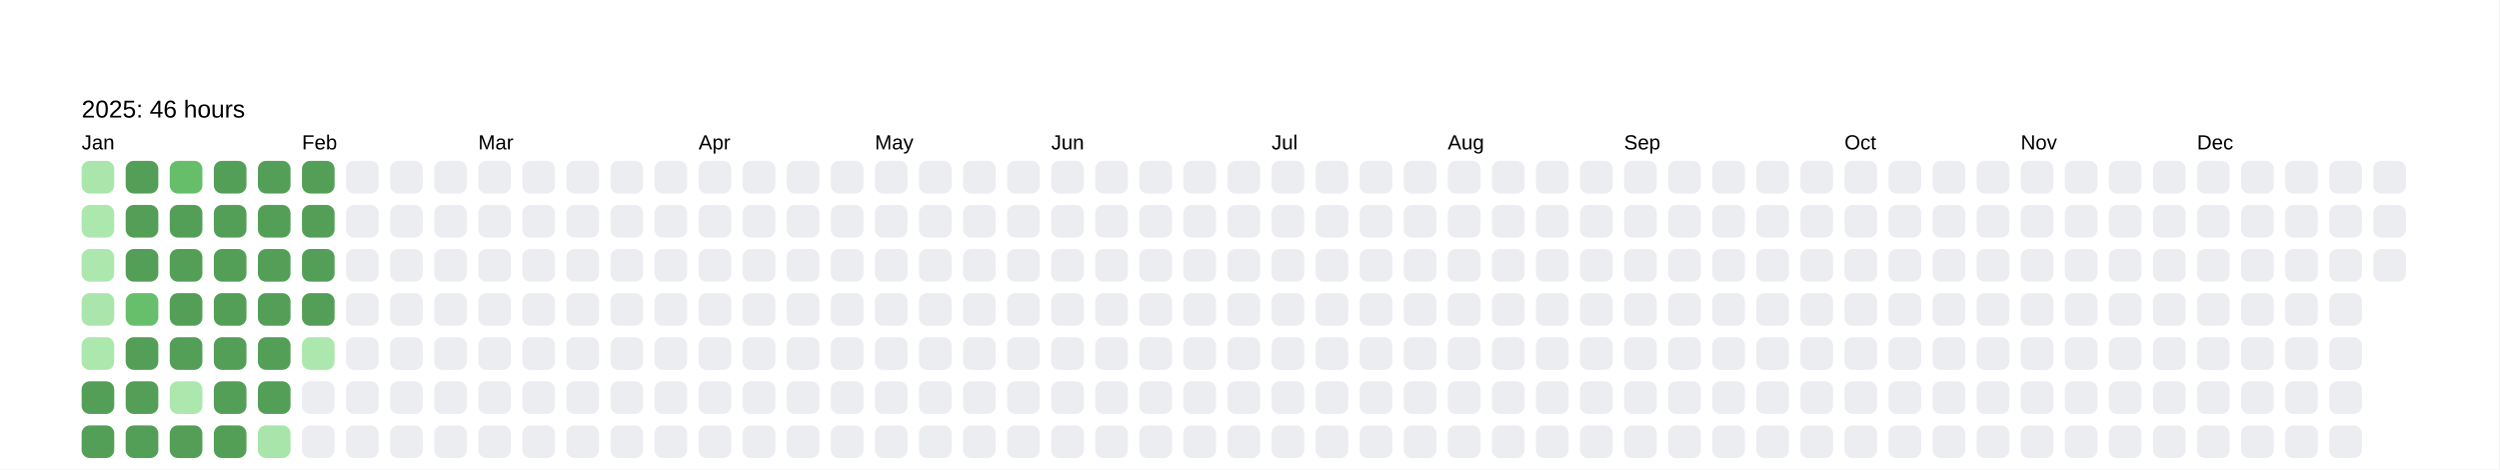
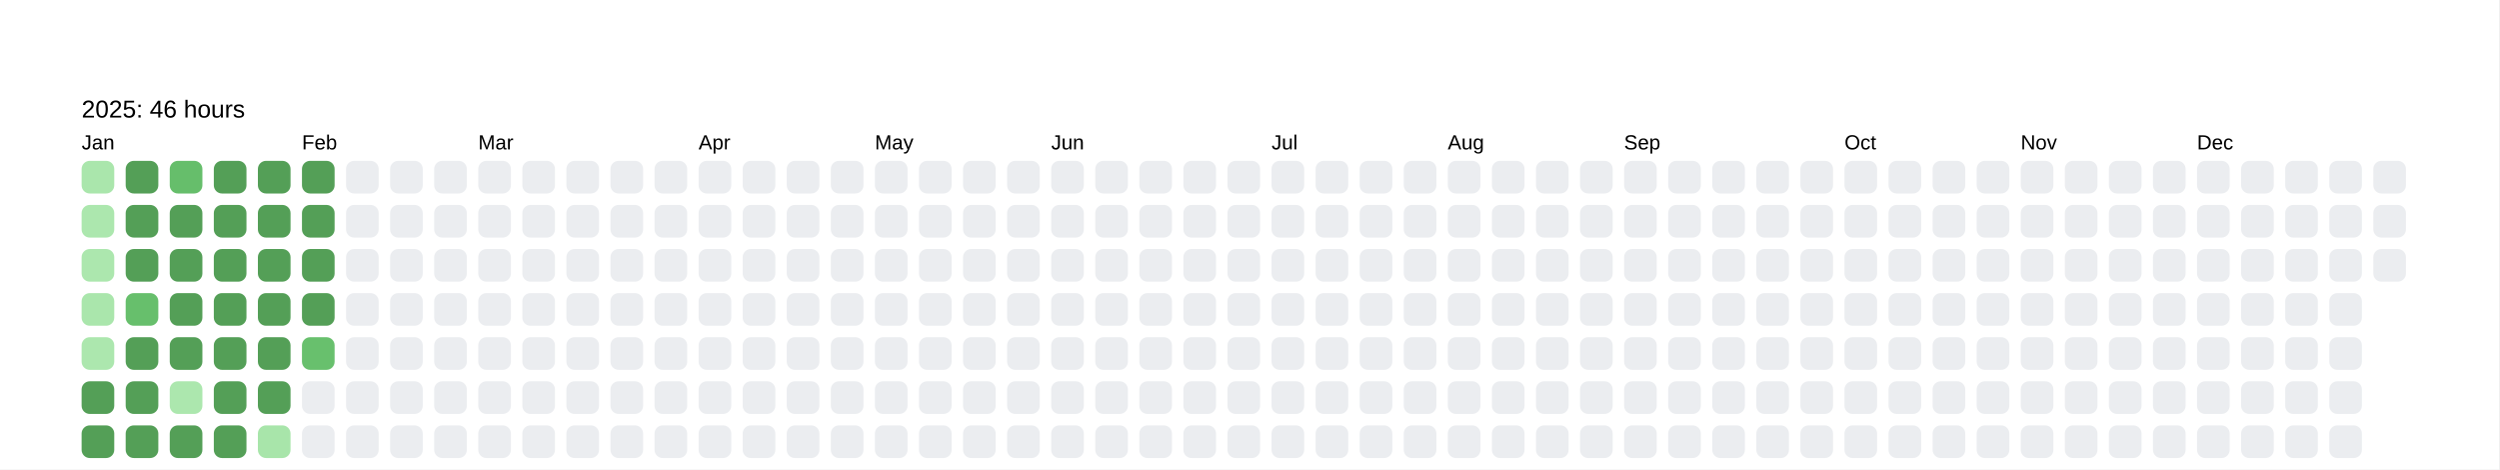
<svg xmlns="http://www.w3.org/2000/svg" baseProfile="full" height="57.5mm" version="1.1" viewBox="0,0,306.2,57.5" width="306.2mm">
  <defs />
  <rect fill="#FFFFFF" height="57.5" width="306.2" x="0" y="0" />
  <text fill="#000000" style="font-size:6px; font-family:Arial; font-weight:bold;" x="10" y="10" />
  <text fill="#000000" style="font-size:3px; font-family:Arial;" x="10" y="14.4">2025: 46 hours</text>
  <text fill="#000000" style="font-size:2.5px; font-family:Arial" x="10" y="18.3">Jan</text>
  <rect fill="#aae6ac" height="4" rx="1" ry="1" width="4" x="10" y="19.7" />
  <rect fill="#ace7ae" height="4" rx="1" ry="1" width="4" x="10" y="25.1" />
  <rect fill="#ace7ae" height="4" rx="1" ry="1" width="4" x="10" y="30.5" />
  <rect fill="#aae6ac" height="4" rx="1" ry="1" width="4" x="10" y="35.9" />
  <rect fill="#ace7ae" height="4" rx="1" ry="1" width="4" x="10" y="41.3" />
  <rect fill="#549F57" height="4" rx="1" ry="1" width="4" x="10" y="46.7" />
  <rect fill="#549F57" height="4" rx="1" ry="1" width="4" x="10" y="52.1" />
  <rect fill="#549F57" height="4" rx="1" ry="1" width="4" x="15.4" y="19.7" />
  <rect fill="#549F57" height="4" rx="1" ry="1" width="4" x="15.4" y="25.1" />
  <rect fill="#549F57" height="4" rx="1" ry="1" width="4" x="15.4" y="30.5" />
  <rect fill="#67bf6c" height="4" rx="1" ry="1" width="4" x="15.4" y="35.9" />
  <rect fill="#549F57" height="4" rx="1" ry="1" width="4" x="15.4" y="41.3" />
  <rect fill="#549F57" height="4" rx="1" ry="1" width="4" x="15.4" y="46.7" />
  <rect fill="#549F57" height="4" rx="1" ry="1" width="4" x="15.4" y="52.1" />
  <rect fill="#66be6b" height="4" rx="1" ry="1" width="4" x="20.8" y="19.7" />
  <rect fill="#549F57" height="4" rx="1" ry="1" width="4" x="20.8" y="25.1" />
  <rect fill="#549F57" height="4" rx="1" ry="1" width="4" x="20.8" y="30.5" />
  <rect fill="#549F57" height="4" rx="1" ry="1" width="4" x="20.8" y="35.9" />
  <rect fill="#549F57" height="4" rx="1" ry="1" width="4" x="20.8" y="41.3" />
  <rect fill="#ace7ae" height="4" rx="1" ry="1" width="4" x="20.8" y="46.7" />
  <rect fill="#549F57" height="4" rx="1" ry="1" width="4" x="20.8" y="52.1" />
  <rect fill="#549F57" height="4" rx="1" ry="1" width="4" x="26.2" y="19.7" />
  <rect fill="#549F57" height="4" rx="1" ry="1" width="4" x="26.2" y="25.1" />
  <rect fill="#549F57" height="4" rx="1" ry="1" width="4" x="26.2" y="30.5" />
  <rect fill="#549F57" height="4" rx="1" ry="1" width="4" x="26.2" y="35.9" />
  <rect fill="#549F57" height="4" rx="1" ry="1" width="4" x="26.2" y="41.3" />
  <rect fill="#549F57" height="4" rx="1" ry="1" width="4" x="26.2" y="46.7" />
  <rect fill="#549F57" height="4" rx="1" ry="1" width="4" x="26.2" y="52.1" />
  <rect fill="#549F57" height="4" rx="1" ry="1" width="4" x="31.6" y="19.7" />
  <rect fill="#549F57" height="4" rx="1" ry="1" width="4" x="31.6" y="25.1" />
  <rect fill="#549F57" height="4" rx="1" ry="1" width="4" x="31.6" y="30.5" />
  <rect fill="#549F57" height="4" rx="1" ry="1" width="4" x="31.6" y="35.9" />
  <rect fill="#549F57" height="4" rx="1" ry="1" width="4" x="31.6" y="41.3" />
  <rect fill="#549F57" height="4" rx="1" ry="1" width="4" x="31.6" y="46.7" />
  <rect fill="#a8e5aa" height="4" rx="1" ry="1" width="4" x="31.6" y="52.1" />
  <text fill="#000000" style="font-size:2.5px; font-family:Arial" x="37.0" y="18.3">Feb</text>
  <rect fill="#549F57" height="4" rx="1" ry="1" width="4" x="37.0" y="19.7" />
  <rect fill="#549F57" height="4" rx="1" ry="1" width="4" x="37.0" y="25.1" />
  <rect fill="#549F57" height="4" rx="1" ry="1" width="4" x="37.0" y="30.5" />
  <rect fill="#549F57" height="4" rx="1" ry="1" width="4" x="37.0" y="35.9" />
-   <rect fill="#ace7ae" height="4" rx="1" ry="1" width="4" x="37.0" y="41.3" />
+   <rect fill="#68c06d" height="4" rx="1" ry="1" width="4" x="37.0" y="41.3" />
  <rect fill="#EBEDF0" height="4" rx="1" ry="1" width="4" x="37.0" y="46.7" />
  <rect fill="#EBEDF0" height="4" rx="1" ry="1" width="4" x="37.0" y="52.1" />
  <rect fill="#EBEDF0" height="4" rx="1" ry="1" width="4" x="42.4" y="19.7" />
  <rect fill="#EBEDF0" height="4" rx="1" ry="1" width="4" x="42.4" y="25.1" />
  <rect fill="#EBEDF0" height="4" rx="1" ry="1" width="4" x="42.4" y="30.5" />
  <rect fill="#EBEDF0" height="4" rx="1" ry="1" width="4" x="42.4" y="35.9" />
  <rect fill="#EBEDF0" height="4" rx="1" ry="1" width="4" x="42.4" y="41.3" />
  <rect fill="#EBEDF0" height="4" rx="1" ry="1" width="4" x="42.4" y="46.7" />
  <rect fill="#EBEDF0" height="4" rx="1" ry="1" width="4" x="42.4" y="52.1" />
  <rect fill="#EBEDF0" height="4" rx="1" ry="1" width="4" x="47.8" y="19.7" />
  <rect fill="#EBEDF0" height="4" rx="1" ry="1" width="4" x="47.8" y="25.1" />
  <rect fill="#EBEDF0" height="4" rx="1" ry="1" width="4" x="47.8" y="30.5" />
  <rect fill="#EBEDF0" height="4" rx="1" ry="1" width="4" x="47.8" y="35.9" />
  <rect fill="#EBEDF0" height="4" rx="1" ry="1" width="4" x="47.8" y="41.3" />
  <rect fill="#EBEDF0" height="4" rx="1" ry="1" width="4" x="47.8" y="46.7" />
  <rect fill="#EBEDF0" height="4" rx="1" ry="1" width="4" x="47.8" y="52.1" />
  <rect fill="#EBEDF0" height="4" rx="1" ry="1" width="4" x="53.2" y="19.7" />
  <rect fill="#EBEDF0" height="4" rx="1" ry="1" width="4" x="53.2" y="25.1" />
  <rect fill="#EBEDF0" height="4" rx="1" ry="1" width="4" x="53.2" y="30.5" />
  <rect fill="#EBEDF0" height="4" rx="1" ry="1" width="4" x="53.2" y="35.9" />
  <rect fill="#EBEDF0" height="4" rx="1" ry="1" width="4" x="53.2" y="41.3" />
  <rect fill="#EBEDF0" height="4" rx="1" ry="1" width="4" x="53.2" y="46.7" />
  <rect fill="#EBEDF0" height="4" rx="1" ry="1" width="4" x="53.2" y="52.1" />
  <text fill="#000000" style="font-size:2.5px; font-family:Arial" x="58.6" y="18.3">Mar</text>
  <rect fill="#EBEDF0" height="4" rx="1" ry="1" width="4" x="58.6" y="19.7" />
  <rect fill="#EBEDF0" height="4" rx="1" ry="1" width="4" x="58.6" y="25.1" />
  <rect fill="#EBEDF0" height="4" rx="1" ry="1" width="4" x="58.6" y="30.5" />
  <rect fill="#EBEDF0" height="4" rx="1" ry="1" width="4" x="58.6" y="35.9" />
  <rect fill="#EBEDF0" height="4" rx="1" ry="1" width="4" x="58.6" y="41.3" />
  <rect fill="#EBEDF0" height="4" rx="1" ry="1" width="4" x="58.6" y="46.7" />
  <rect fill="#EBEDF0" height="4" rx="1" ry="1" width="4" x="58.6" y="52.1" />
  <rect fill="#EBEDF0" height="4" rx="1" ry="1" width="4" x="64" y="19.7" />
  <rect fill="#EBEDF0" height="4" rx="1" ry="1" width="4" x="64" y="25.1" />
  <rect fill="#EBEDF0" height="4" rx="1" ry="1" width="4" x="64" y="30.5" />
  <rect fill="#EBEDF0" height="4" rx="1" ry="1" width="4" x="64" y="35.9" />
  <rect fill="#EBEDF0" height="4" rx="1" ry="1" width="4" x="64" y="41.3" />
  <rect fill="#EBEDF0" height="4" rx="1" ry="1" width="4" x="64" y="46.7" />
  <rect fill="#EBEDF0" height="4" rx="1" ry="1" width="4" x="64" y="52.1" />
  <rect fill="#EBEDF0" height="4" rx="1" ry="1" width="4" x="69.4" y="19.7" />
  <rect fill="#EBEDF0" height="4" rx="1" ry="1" width="4" x="69.4" y="25.1" />
  <rect fill="#EBEDF0" height="4" rx="1" ry="1" width="4" x="69.4" y="30.5" />
  <rect fill="#EBEDF0" height="4" rx="1" ry="1" width="4" x="69.4" y="35.9" />
  <rect fill="#EBEDF0" height="4" rx="1" ry="1" width="4" x="69.4" y="41.3" />
  <rect fill="#EBEDF0" height="4" rx="1" ry="1" width="4" x="69.4" y="46.7" />
  <rect fill="#EBEDF0" height="4" rx="1" ry="1" width="4" x="69.4" y="52.1" />
  <rect fill="#EBEDF0" height="4" rx="1" ry="1" width="4" x="74.8" y="19.7" />
  <rect fill="#EBEDF0" height="4" rx="1" ry="1" width="4" x="74.8" y="25.1" />
  <rect fill="#EBEDF0" height="4" rx="1" ry="1" width="4" x="74.8" y="30.5" />
  <rect fill="#EBEDF0" height="4" rx="1" ry="1" width="4" x="74.8" y="35.9" />
  <rect fill="#EBEDF0" height="4" rx="1" ry="1" width="4" x="74.8" y="41.3" />
  <rect fill="#EBEDF0" height="4" rx="1" ry="1" width="4" x="74.8" y="46.7" />
  <rect fill="#EBEDF0" height="4" rx="1" ry="1" width="4" x="74.8" y="52.1" />
  <rect fill="#EBEDF0" height="4" rx="1" ry="1" width="4" x="80.2" y="19.7" />
  <rect fill="#EBEDF0" height="4" rx="1" ry="1" width="4" x="80.2" y="25.1" />
  <rect fill="#EBEDF0" height="4" rx="1" ry="1" width="4" x="80.2" y="30.5" />
  <rect fill="#EBEDF0" height="4" rx="1" ry="1" width="4" x="80.2" y="35.9" />
  <rect fill="#EBEDF0" height="4" rx="1" ry="1" width="4" x="80.2" y="41.3" />
  <rect fill="#EBEDF0" height="4" rx="1" ry="1" width="4" x="80.2" y="46.7" />
  <rect fill="#EBEDF0" height="4" rx="1" ry="1" width="4" x="80.2" y="52.1" />
  <text fill="#000000" style="font-size:2.5px; font-family:Arial" x="85.6" y="18.3">Apr</text>
  <rect fill="#EBEDF0" height="4" rx="1" ry="1" width="4" x="85.6" y="19.7" />
  <rect fill="#EBEDF0" height="4" rx="1" ry="1" width="4" x="85.6" y="25.1" />
  <rect fill="#EBEDF0" height="4" rx="1" ry="1" width="4" x="85.6" y="30.5" />
  <rect fill="#EBEDF0" height="4" rx="1" ry="1" width="4" x="85.6" y="35.9" />
  <rect fill="#EBEDF0" height="4" rx="1" ry="1" width="4" x="85.6" y="41.3" />
  <rect fill="#EBEDF0" height="4" rx="1" ry="1" width="4" x="85.6" y="46.7" />
  <rect fill="#EBEDF0" height="4" rx="1" ry="1" width="4" x="85.6" y="52.1" />
  <rect fill="#EBEDF0" height="4" rx="1" ry="1" width="4" x="91" y="19.7" />
  <rect fill="#EBEDF0" height="4" rx="1" ry="1" width="4" x="91" y="25.1" />
  <rect fill="#EBEDF0" height="4" rx="1" ry="1" width="4" x="91" y="30.5" />
  <rect fill="#EBEDF0" height="4" rx="1" ry="1" width="4" x="91" y="35.9" />
  <rect fill="#EBEDF0" height="4" rx="1" ry="1" width="4" x="91" y="41.3" />
  <rect fill="#EBEDF0" height="4" rx="1" ry="1" width="4" x="91" y="46.7" />
  <rect fill="#EBEDF0" height="4" rx="1" ry="1" width="4" x="91" y="52.1" />
  <rect fill="#EBEDF0" height="4" rx="1" ry="1" width="4" x="96.4" y="19.7" />
  <rect fill="#EBEDF0" height="4" rx="1" ry="1" width="4" x="96.4" y="25.1" />
  <rect fill="#EBEDF0" height="4" rx="1" ry="1" width="4" x="96.4" y="30.5" />
  <rect fill="#EBEDF0" height="4" rx="1" ry="1" width="4" x="96.4" y="35.9" />
  <rect fill="#EBEDF0" height="4" rx="1" ry="1" width="4" x="96.4" y="41.3" />
  <rect fill="#EBEDF0" height="4" rx="1" ry="1" width="4" x="96.4" y="46.7" />
  <rect fill="#EBEDF0" height="4" rx="1" ry="1" width="4" x="96.4" y="52.1" />
  <rect fill="#EBEDF0" height="4" rx="1" ry="1" width="4" x="101.8" y="19.7" />
  <rect fill="#EBEDF0" height="4" rx="1" ry="1" width="4" x="101.8" y="25.1" />
  <rect fill="#EBEDF0" height="4" rx="1" ry="1" width="4" x="101.8" y="30.5" />
  <rect fill="#EBEDF0" height="4" rx="1" ry="1" width="4" x="101.8" y="35.9" />
  <rect fill="#EBEDF0" height="4" rx="1" ry="1" width="4" x="101.8" y="41.3" />
  <rect fill="#EBEDF0" height="4" rx="1" ry="1" width="4" x="101.8" y="46.7" />
  <rect fill="#EBEDF0" height="4" rx="1" ry="1" width="4" x="101.8" y="52.1" />
  <text fill="#000000" style="font-size:2.5px; font-family:Arial" x="107.2" y="18.3">May</text>
  <rect fill="#EBEDF0" height="4" rx="1" ry="1" width="4" x="107.2" y="19.7" />
  <rect fill="#EBEDF0" height="4" rx="1" ry="1" width="4" x="107.2" y="25.1" />
  <rect fill="#EBEDF0" height="4" rx="1" ry="1" width="4" x="107.2" y="30.5" />
  <rect fill="#EBEDF0" height="4" rx="1" ry="1" width="4" x="107.2" y="35.9" />
  <rect fill="#EBEDF0" height="4" rx="1" ry="1" width="4" x="107.2" y="41.3" />
  <rect fill="#EBEDF0" height="4" rx="1" ry="1" width="4" x="107.2" y="46.7" />
  <rect fill="#EBEDF0" height="4" rx="1" ry="1" width="4" x="107.2" y="52.1" />
  <rect fill="#EBEDF0" height="4" rx="1" ry="1" width="4" x="112.6" y="19.7" />
  <rect fill="#EBEDF0" height="4" rx="1" ry="1" width="4" x="112.6" y="25.1" />
  <rect fill="#EBEDF0" height="4" rx="1" ry="1" width="4" x="112.6" y="30.5" />
  <rect fill="#EBEDF0" height="4" rx="1" ry="1" width="4" x="112.6" y="35.9" />
  <rect fill="#EBEDF0" height="4" rx="1" ry="1" width="4" x="112.6" y="41.3" />
  <rect fill="#EBEDF0" height="4" rx="1" ry="1" width="4" x="112.6" y="46.7" />
  <rect fill="#EBEDF0" height="4" rx="1" ry="1" width="4" x="112.6" y="52.1" />
  <rect fill="#EBEDF0" height="4" rx="1" ry="1" width="4" x="118" y="19.7" />
  <rect fill="#EBEDF0" height="4" rx="1" ry="1" width="4" x="118" y="25.1" />
  <rect fill="#EBEDF0" height="4" rx="1" ry="1" width="4" x="118" y="30.5" />
  <rect fill="#EBEDF0" height="4" rx="1" ry="1" width="4" x="118" y="35.9" />
  <rect fill="#EBEDF0" height="4" rx="1" ry="1" width="4" x="118" y="41.3" />
  <rect fill="#EBEDF0" height="4" rx="1" ry="1" width="4" x="118" y="46.7" />
  <rect fill="#EBEDF0" height="4" rx="1" ry="1" width="4" x="118" y="52.1" />
  <rect fill="#EBEDF0" height="4" rx="1" ry="1" width="4" x="123.4" y="19.7" />
  <rect fill="#EBEDF0" height="4" rx="1" ry="1" width="4" x="123.4" y="25.1" />
  <rect fill="#EBEDF0" height="4" rx="1" ry="1" width="4" x="123.4" y="30.5" />
  <rect fill="#EBEDF0" height="4" rx="1" ry="1" width="4" x="123.4" y="35.9" />
  <rect fill="#EBEDF0" height="4" rx="1" ry="1" width="4" x="123.4" y="41.3" />
  <rect fill="#EBEDF0" height="4" rx="1" ry="1" width="4" x="123.4" y="46.7" />
  <rect fill="#EBEDF0" height="4" rx="1" ry="1" width="4" x="123.4" y="52.1" />
  <text fill="#000000" style="font-size:2.5px; font-family:Arial" x="128.8" y="18.3">Jun</text>
  <rect fill="#EBEDF0" height="4" rx="1" ry="1" width="4" x="128.8" y="19.7" />
  <rect fill="#EBEDF0" height="4" rx="1" ry="1" width="4" x="128.8" y="25.1" />
  <rect fill="#EBEDF0" height="4" rx="1" ry="1" width="4" x="128.8" y="30.5" />
  <rect fill="#EBEDF0" height="4" rx="1" ry="1" width="4" x="128.8" y="35.9" />
  <rect fill="#EBEDF0" height="4" rx="1" ry="1" width="4" x="128.8" y="41.3" />
  <rect fill="#EBEDF0" height="4" rx="1" ry="1" width="4" x="128.8" y="46.7" />
  <rect fill="#EBEDF0" height="4" rx="1" ry="1" width="4" x="128.8" y="52.1" />
  <rect fill="#EBEDF0" height="4" rx="1" ry="1" width="4" x="134.2" y="19.7" />
  <rect fill="#EBEDF0" height="4" rx="1" ry="1" width="4" x="134.2" y="25.1" />
  <rect fill="#EBEDF0" height="4" rx="1" ry="1" width="4" x="134.2" y="30.5" />
  <rect fill="#EBEDF0" height="4" rx="1" ry="1" width="4" x="134.2" y="35.9" />
  <rect fill="#EBEDF0" height="4" rx="1" ry="1" width="4" x="134.2" y="41.3" />
  <rect fill="#EBEDF0" height="4" rx="1" ry="1" width="4" x="134.2" y="46.7" />
  <rect fill="#EBEDF0" height="4" rx="1" ry="1" width="4" x="134.2" y="52.1" />
  <rect fill="#EBEDF0" height="4" rx="1" ry="1" width="4" x="139.6" y="19.7" />
  <rect fill="#EBEDF0" height="4" rx="1" ry="1" width="4" x="139.6" y="25.1" />
  <rect fill="#EBEDF0" height="4" rx="1" ry="1" width="4" x="139.6" y="30.5" />
  <rect fill="#EBEDF0" height="4" rx="1" ry="1" width="4" x="139.6" y="35.9" />
  <rect fill="#EBEDF0" height="4" rx="1" ry="1" width="4" x="139.6" y="41.3" />
  <rect fill="#EBEDF0" height="4" rx="1" ry="1" width="4" x="139.6" y="46.7" />
  <rect fill="#EBEDF0" height="4" rx="1" ry="1" width="4" x="139.6" y="52.1" />
  <rect fill="#EBEDF0" height="4" rx="1" ry="1" width="4" x="145" y="19.7" />
  <rect fill="#EBEDF0" height="4" rx="1" ry="1" width="4" x="145" y="25.1" />
  <rect fill="#EBEDF0" height="4" rx="1" ry="1" width="4" x="145" y="30.5" />
  <rect fill="#EBEDF0" height="4" rx="1" ry="1" width="4" x="145" y="35.9" />
  <rect fill="#EBEDF0" height="4" rx="1" ry="1" width="4" x="145" y="41.3" />
  <rect fill="#EBEDF0" height="4" rx="1" ry="1" width="4" x="145" y="46.7" />
  <rect fill="#EBEDF0" height="4" rx="1" ry="1" width="4" x="145" y="52.1" />
  <rect fill="#EBEDF0" height="4" rx="1" ry="1" width="4" x="150.4" y="19.7" />
  <rect fill="#EBEDF0" height="4" rx="1" ry="1" width="4" x="150.4" y="25.1" />
  <rect fill="#EBEDF0" height="4" rx="1" ry="1" width="4" x="150.4" y="30.5" />
  <rect fill="#EBEDF0" height="4" rx="1" ry="1" width="4" x="150.4" y="35.9" />
  <rect fill="#EBEDF0" height="4" rx="1" ry="1" width="4" x="150.4" y="41.3" />
  <rect fill="#EBEDF0" height="4" rx="1" ry="1" width="4" x="150.4" y="46.7" />
  <rect fill="#EBEDF0" height="4" rx="1" ry="1" width="4" x="150.4" y="52.1" />
  <text fill="#000000" style="font-size:2.5px; font-family:Arial" x="155.8" y="18.3">Jul</text>
  <rect fill="#EBEDF0" height="4" rx="1" ry="1" width="4" x="155.8" y="19.7" />
  <rect fill="#EBEDF0" height="4" rx="1" ry="1" width="4" x="155.8" y="25.1" />
  <rect fill="#EBEDF0" height="4" rx="1" ry="1" width="4" x="155.8" y="30.5" />
  <rect fill="#EBEDF0" height="4" rx="1" ry="1" width="4" x="155.8" y="35.9" />
  <rect fill="#EBEDF0" height="4" rx="1" ry="1" width="4" x="155.8" y="41.3" />
  <rect fill="#EBEDF0" height="4" rx="1" ry="1" width="4" x="155.8" y="46.7" />
  <rect fill="#EBEDF0" height="4" rx="1" ry="1" width="4" x="155.8" y="52.1" />
  <rect fill="#EBEDF0" height="4" rx="1" ry="1" width="4" x="161.2" y="19.7" />
  <rect fill="#EBEDF0" height="4" rx="1" ry="1" width="4" x="161.2" y="25.1" />
  <rect fill="#EBEDF0" height="4" rx="1" ry="1" width="4" x="161.2" y="30.5" />
  <rect fill="#EBEDF0" height="4" rx="1" ry="1" width="4" x="161.2" y="35.9" />
  <rect fill="#EBEDF0" height="4" rx="1" ry="1" width="4" x="161.2" y="41.3" />
  <rect fill="#EBEDF0" height="4" rx="1" ry="1" width="4" x="161.2" y="46.7" />
  <rect fill="#EBEDF0" height="4" rx="1" ry="1" width="4" x="161.2" y="52.1" />
  <rect fill="#EBEDF0" height="4" rx="1" ry="1" width="4" x="166.6" y="19.7" />
  <rect fill="#EBEDF0" height="4" rx="1" ry="1" width="4" x="166.6" y="25.1" />
  <rect fill="#EBEDF0" height="4" rx="1" ry="1" width="4" x="166.6" y="30.5" />
  <rect fill="#EBEDF0" height="4" rx="1" ry="1" width="4" x="166.6" y="35.9" />
  <rect fill="#EBEDF0" height="4" rx="1" ry="1" width="4" x="166.6" y="41.3" />
  <rect fill="#EBEDF0" height="4" rx="1" ry="1" width="4" x="166.6" y="46.7" />
  <rect fill="#EBEDF0" height="4" rx="1" ry="1" width="4" x="166.6" y="52.1" />
  <rect fill="#EBEDF0" height="4" rx="1" ry="1" width="4" x="172" y="19.7" />
  <rect fill="#EBEDF0" height="4" rx="1" ry="1" width="4" x="172" y="25.1" />
  <rect fill="#EBEDF0" height="4" rx="1" ry="1" width="4" x="172" y="30.5" />
  <rect fill="#EBEDF0" height="4" rx="1" ry="1" width="4" x="172" y="35.9" />
  <rect fill="#EBEDF0" height="4" rx="1" ry="1" width="4" x="172" y="41.3" />
  <rect fill="#EBEDF0" height="4" rx="1" ry="1" width="4" x="172" y="46.7" />
  <rect fill="#EBEDF0" height="4" rx="1" ry="1" width="4" x="172" y="52.1" />
  <text fill="#000000" style="font-size:2.5px; font-family:Arial" x="177.4" y="18.3">Aug</text>
  <rect fill="#EBEDF0" height="4" rx="1" ry="1" width="4" x="177.4" y="19.7" />
  <rect fill="#EBEDF0" height="4" rx="1" ry="1" width="4" x="177.4" y="25.1" />
  <rect fill="#EBEDF0" height="4" rx="1" ry="1" width="4" x="177.4" y="30.5" />
  <rect fill="#EBEDF0" height="4" rx="1" ry="1" width="4" x="177.4" y="35.9" />
  <rect fill="#EBEDF0" height="4" rx="1" ry="1" width="4" x="177.4" y="41.3" />
  <rect fill="#EBEDF0" height="4" rx="1" ry="1" width="4" x="177.4" y="46.7" />
  <rect fill="#EBEDF0" height="4" rx="1" ry="1" width="4" x="177.4" y="52.1" />
  <rect fill="#EBEDF0" height="4" rx="1" ry="1" width="4" x="182.8" y="19.7" />
  <rect fill="#EBEDF0" height="4" rx="1" ry="1" width="4" x="182.8" y="25.1" />
  <rect fill="#EBEDF0" height="4" rx="1" ry="1" width="4" x="182.8" y="30.5" />
  <rect fill="#EBEDF0" height="4" rx="1" ry="1" width="4" x="182.8" y="35.9" />
  <rect fill="#EBEDF0" height="4" rx="1" ry="1" width="4" x="182.8" y="41.3" />
  <rect fill="#EBEDF0" height="4" rx="1" ry="1" width="4" x="182.8" y="46.7" />
  <rect fill="#EBEDF0" height="4" rx="1" ry="1" width="4" x="182.8" y="52.1" />
  <rect fill="#EBEDF0" height="4" rx="1" ry="1" width="4" x="188.2" y="19.7" />
  <rect fill="#EBEDF0" height="4" rx="1" ry="1" width="4" x="188.2" y="25.1" />
  <rect fill="#EBEDF0" height="4" rx="1" ry="1" width="4" x="188.2" y="30.5" />
  <rect fill="#EBEDF0" height="4" rx="1" ry="1" width="4" x="188.2" y="35.9" />
  <rect fill="#EBEDF0" height="4" rx="1" ry="1" width="4" x="188.2" y="41.3" />
  <rect fill="#EBEDF0" height="4" rx="1" ry="1" width="4" x="188.2" y="46.7" />
  <rect fill="#EBEDF0" height="4" rx="1" ry="1" width="4" x="188.2" y="52.1" />
  <rect fill="#EBEDF0" height="4" rx="1" ry="1" width="4" x="193.6" y="19.7" />
  <rect fill="#EBEDF0" height="4" rx="1" ry="1" width="4" x="193.6" y="25.1" />
  <rect fill="#EBEDF0" height="4" rx="1" ry="1" width="4" x="193.6" y="30.5" />
  <rect fill="#EBEDF0" height="4" rx="1" ry="1" width="4" x="193.6" y="35.9" />
  <rect fill="#EBEDF0" height="4" rx="1" ry="1" width="4" x="193.6" y="41.3" />
  <rect fill="#EBEDF0" height="4" rx="1" ry="1" width="4" x="193.6" y="46.7" />
  <rect fill="#EBEDF0" height="4" rx="1" ry="1" width="4" x="193.6" y="52.1" />
  <text fill="#000000" style="font-size:2.5px; font-family:Arial" x="199" y="18.3">Sep</text>
  <rect fill="#EBEDF0" height="4" rx="1" ry="1" width="4" x="199" y="19.7" />
  <rect fill="#EBEDF0" height="4" rx="1" ry="1" width="4" x="199" y="25.1" />
  <rect fill="#EBEDF0" height="4" rx="1" ry="1" width="4" x="199" y="30.5" />
  <rect fill="#EBEDF0" height="4" rx="1" ry="1" width="4" x="199" y="35.9" />
  <rect fill="#EBEDF0" height="4" rx="1" ry="1" width="4" x="199" y="41.3" />
  <rect fill="#EBEDF0" height="4" rx="1" ry="1" width="4" x="199" y="46.7" />
  <rect fill="#EBEDF0" height="4" rx="1" ry="1" width="4" x="199" y="52.1" />
  <rect fill="#EBEDF0" height="4" rx="1" ry="1" width="4" x="204.4" y="19.7" />
  <rect fill="#EBEDF0" height="4" rx="1" ry="1" width="4" x="204.4" y="25.1" />
  <rect fill="#EBEDF0" height="4" rx="1" ry="1" width="4" x="204.4" y="30.5" />
  <rect fill="#EBEDF0" height="4" rx="1" ry="1" width="4" x="204.4" y="35.9" />
  <rect fill="#EBEDF0" height="4" rx="1" ry="1" width="4" x="204.4" y="41.3" />
  <rect fill="#EBEDF0" height="4" rx="1" ry="1" width="4" x="204.4" y="46.7" />
  <rect fill="#EBEDF0" height="4" rx="1" ry="1" width="4" x="204.4" y="52.1" />
  <rect fill="#EBEDF0" height="4" rx="1" ry="1" width="4" x="209.8" y="19.7" />
  <rect fill="#EBEDF0" height="4" rx="1" ry="1" width="4" x="209.8" y="25.1" />
  <rect fill="#EBEDF0" height="4" rx="1" ry="1" width="4" x="209.8" y="30.5" />
  <rect fill="#EBEDF0" height="4" rx="1" ry="1" width="4" x="209.8" y="35.9" />
  <rect fill="#EBEDF0" height="4" rx="1" ry="1" width="4" x="209.8" y="41.3" />
  <rect fill="#EBEDF0" height="4" rx="1" ry="1" width="4" x="209.8" y="46.7" />
  <rect fill="#EBEDF0" height="4" rx="1" ry="1" width="4" x="209.8" y="52.1" />
  <rect fill="#EBEDF0" height="4" rx="1" ry="1" width="4" x="215.2" y="19.7" />
  <rect fill="#EBEDF0" height="4" rx="1" ry="1" width="4" x="215.2" y="25.1" />
  <rect fill="#EBEDF0" height="4" rx="1" ry="1" width="4" x="215.2" y="30.5" />
  <rect fill="#EBEDF0" height="4" rx="1" ry="1" width="4" x="215.2" y="35.9" />
  <rect fill="#EBEDF0" height="4" rx="1" ry="1" width="4" x="215.2" y="41.3" />
  <rect fill="#EBEDF0" height="4" rx="1" ry="1" width="4" x="215.2" y="46.7" />
  <rect fill="#EBEDF0" height="4" rx="1" ry="1" width="4" x="215.2" y="52.1" />
  <rect fill="#EBEDF0" height="4" rx="1" ry="1" width="4" x="220.6" y="19.7" />
  <rect fill="#EBEDF0" height="4" rx="1" ry="1" width="4" x="220.6" y="25.1" />
  <rect fill="#EBEDF0" height="4" rx="1" ry="1" width="4" x="220.6" y="30.5" />
  <rect fill="#EBEDF0" height="4" rx="1" ry="1" width="4" x="220.6" y="35.9" />
  <rect fill="#EBEDF0" height="4" rx="1" ry="1" width="4" x="220.6" y="41.3" />
  <rect fill="#EBEDF0" height="4" rx="1" ry="1" width="4" x="220.6" y="46.7" />
  <rect fill="#EBEDF0" height="4" rx="1" ry="1" width="4" x="220.6" y="52.1" />
  <text fill="#000000" style="font-size:2.5px; font-family:Arial" x="226" y="18.3">Oct</text>
  <rect fill="#EBEDF0" height="4" rx="1" ry="1" width="4" x="226" y="19.7" />
  <rect fill="#EBEDF0" height="4" rx="1" ry="1" width="4" x="226" y="25.1" />
  <rect fill="#EBEDF0" height="4" rx="1" ry="1" width="4" x="226" y="30.5" />
  <rect fill="#EBEDF0" height="4" rx="1" ry="1" width="4" x="226" y="35.9" />
  <rect fill="#EBEDF0" height="4" rx="1" ry="1" width="4" x="226" y="41.3" />
  <rect fill="#EBEDF0" height="4" rx="1" ry="1" width="4" x="226" y="46.7" />
  <rect fill="#EBEDF0" height="4" rx="1" ry="1" width="4" x="226" y="52.1" />
  <rect fill="#EBEDF0" height="4" rx="1" ry="1" width="4" x="231.4" y="19.7" />
  <rect fill="#EBEDF0" height="4" rx="1" ry="1" width="4" x="231.4" y="25.1" />
  <rect fill="#EBEDF0" height="4" rx="1" ry="1" width="4" x="231.4" y="30.5" />
  <rect fill="#EBEDF0" height="4" rx="1" ry="1" width="4" x="231.4" y="35.9" />
  <rect fill="#EBEDF0" height="4" rx="1" ry="1" width="4" x="231.4" y="41.3" />
  <rect fill="#EBEDF0" height="4" rx="1" ry="1" width="4" x="231.4" y="46.7" />
  <rect fill="#EBEDF0" height="4" rx="1" ry="1" width="4" x="231.4" y="52.1" />
  <rect fill="#EBEDF0" height="4" rx="1" ry="1" width="4" x="236.8" y="19.7" />
  <rect fill="#EBEDF0" height="4" rx="1" ry="1" width="4" x="236.8" y="25.1" />
  <rect fill="#EBEDF0" height="4" rx="1" ry="1" width="4" x="236.8" y="30.5" />
  <rect fill="#EBEDF0" height="4" rx="1" ry="1" width="4" x="236.8" y="35.9" />
  <rect fill="#EBEDF0" height="4" rx="1" ry="1" width="4" x="236.8" y="41.3" />
  <rect fill="#EBEDF0" height="4" rx="1" ry="1" width="4" x="236.8" y="46.7" />
  <rect fill="#EBEDF0" height="4" rx="1" ry="1" width="4" x="236.8" y="52.1" />
  <rect fill="#EBEDF0" height="4" rx="1" ry="1" width="4" x="242.2" y="19.7" />
  <rect fill="#EBEDF0" height="4" rx="1" ry="1" width="4" x="242.2" y="25.1" />
  <rect fill="#EBEDF0" height="4" rx="1" ry="1" width="4" x="242.2" y="30.5" />
  <rect fill="#EBEDF0" height="4" rx="1" ry="1" width="4" x="242.2" y="35.9" />
  <rect fill="#EBEDF0" height="4" rx="1" ry="1" width="4" x="242.2" y="41.3" />
  <rect fill="#EBEDF0" height="4" rx="1" ry="1" width="4" x="242.2" y="46.7" />
  <rect fill="#EBEDF0" height="4" rx="1" ry="1" width="4" x="242.2" y="52.1" />
  <text fill="#000000" style="font-size:2.5px; font-family:Arial" x="247.6" y="18.3">Nov</text>
  <rect fill="#EBEDF0" height="4" rx="1" ry="1" width="4" x="247.6" y="19.7" />
  <rect fill="#EBEDF0" height="4" rx="1" ry="1" width="4" x="247.6" y="25.1" />
  <rect fill="#EBEDF0" height="4" rx="1" ry="1" width="4" x="247.6" y="30.5" />
  <rect fill="#EBEDF0" height="4" rx="1" ry="1" width="4" x="247.6" y="35.9" />
  <rect fill="#EBEDF0" height="4" rx="1" ry="1" width="4" x="247.6" y="41.3" />
  <rect fill="#EBEDF0" height="4" rx="1" ry="1" width="4" x="247.6" y="46.7" />
  <rect fill="#EBEDF0" height="4" rx="1" ry="1" width="4" x="247.6" y="52.1" />
  <rect fill="#EBEDF0" height="4" rx="1" ry="1" width="4" x="253" y="19.7" />
  <rect fill="#EBEDF0" height="4" rx="1" ry="1" width="4" x="253" y="25.1" />
  <rect fill="#EBEDF0" height="4" rx="1" ry="1" width="4" x="253" y="30.5" />
  <rect fill="#EBEDF0" height="4" rx="1" ry="1" width="4" x="253" y="35.9" />
  <rect fill="#EBEDF0" height="4" rx="1" ry="1" width="4" x="253" y="41.3" />
  <rect fill="#EBEDF0" height="4" rx="1" ry="1" width="4" x="253" y="46.7" />
  <rect fill="#EBEDF0" height="4" rx="1" ry="1" width="4" x="253" y="52.1" />
  <rect fill="#EBEDF0" height="4" rx="1" ry="1" width="4" x="258.4" y="19.7" />
  <rect fill="#EBEDF0" height="4" rx="1" ry="1" width="4" x="258.4" y="25.1" />
  <rect fill="#EBEDF0" height="4" rx="1" ry="1" width="4" x="258.4" y="30.5" />
  <rect fill="#EBEDF0" height="4" rx="1" ry="1" width="4" x="258.4" y="35.9" />
  <rect fill="#EBEDF0" height="4" rx="1" ry="1" width="4" x="258.4" y="41.3" />
  <rect fill="#EBEDF0" height="4" rx="1" ry="1" width="4" x="258.4" y="46.7" />
  <rect fill="#EBEDF0" height="4" rx="1" ry="1" width="4" x="258.4" y="52.1" />
  <rect fill="#EBEDF0" height="4" rx="1" ry="1" width="4" x="263.8" y="19.7" />
  <rect fill="#EBEDF0" height="4" rx="1" ry="1" width="4" x="263.8" y="25.1" />
  <rect fill="#EBEDF0" height="4" rx="1" ry="1" width="4" x="263.8" y="30.5" />
  <rect fill="#EBEDF0" height="4" rx="1" ry="1" width="4" x="263.8" y="35.9" />
  <rect fill="#EBEDF0" height="4" rx="1" ry="1" width="4" x="263.8" y="41.3" />
  <rect fill="#EBEDF0" height="4" rx="1" ry="1" width="4" x="263.8" y="46.7" />
  <rect fill="#EBEDF0" height="4" rx="1" ry="1" width="4" x="263.8" y="52.1" />
  <text fill="#000000" style="font-size:2.5px; font-family:Arial" x="269.2" y="18.3">Dec</text>
  <rect fill="#EBEDF0" height="4" rx="1" ry="1" width="4" x="269.2" y="19.7" />
  <rect fill="#EBEDF0" height="4" rx="1" ry="1" width="4" x="269.2" y="25.1" />
  <rect fill="#EBEDF0" height="4" rx="1" ry="1" width="4" x="269.2" y="30.5" />
  <rect fill="#EBEDF0" height="4" rx="1" ry="1" width="4" x="269.2" y="35.9" />
  <rect fill="#EBEDF0" height="4" rx="1" ry="1" width="4" x="269.2" y="41.3" />
  <rect fill="#EBEDF0" height="4" rx="1" ry="1" width="4" x="269.2" y="46.7" />
  <rect fill="#EBEDF0" height="4" rx="1" ry="1" width="4" x="269.2" y="52.1" />
  <rect fill="#EBEDF0" height="4" rx="1" ry="1" width="4" x="274.6" y="19.7" />
  <rect fill="#EBEDF0" height="4" rx="1" ry="1" width="4" x="274.6" y="25.1" />
  <rect fill="#EBEDF0" height="4" rx="1" ry="1" width="4" x="274.6" y="30.5" />
  <rect fill="#EBEDF0" height="4" rx="1" ry="1" width="4" x="274.6" y="35.9" />
  <rect fill="#EBEDF0" height="4" rx="1" ry="1" width="4" x="274.6" y="41.3" />
  <rect fill="#EBEDF0" height="4" rx="1" ry="1" width="4" x="274.6" y="46.7" />
  <rect fill="#EBEDF0" height="4" rx="1" ry="1" width="4" x="274.6" y="52.1" />
  <rect fill="#EBEDF0" height="4" rx="1" ry="1" width="4" x="280" y="19.7" />
  <rect fill="#EBEDF0" height="4" rx="1" ry="1" width="4" x="280" y="25.1" />
  <rect fill="#EBEDF0" height="4" rx="1" ry="1" width="4" x="280" y="30.5" />
  <rect fill="#EBEDF0" height="4" rx="1" ry="1" width="4" x="280" y="35.9" />
  <rect fill="#EBEDF0" height="4" rx="1" ry="1" width="4" x="280" y="41.3" />
  <rect fill="#EBEDF0" height="4" rx="1" ry="1" width="4" x="280" y="46.7" />
  <rect fill="#EBEDF0" height="4" rx="1" ry="1" width="4" x="280" y="52.1" />
  <rect fill="#EBEDF0" height="4" rx="1" ry="1" width="4" x="285.4" y="19.7" />
  <rect fill="#EBEDF0" height="4" rx="1" ry="1" width="4" x="285.4" y="25.1" />
  <rect fill="#EBEDF0" height="4" rx="1" ry="1" width="4" x="285.4" y="30.5" />
  <rect fill="#EBEDF0" height="4" rx="1" ry="1" width="4" x="285.4" y="35.9" />
  <rect fill="#EBEDF0" height="4" rx="1" ry="1" width="4" x="285.4" y="41.3" />
  <rect fill="#EBEDF0" height="4" rx="1" ry="1" width="4" x="285.4" y="46.7" />
  <rect fill="#EBEDF0" height="4" rx="1" ry="1" width="4" x="285.4" y="52.1" />
  <rect fill="#EBEDF0" height="4" rx="1" ry="1" width="4" x="290.8" y="19.7" />
  <rect fill="#EBEDF0" height="4" rx="1" ry="1" width="4" x="290.8" y="25.1" />
  <rect fill="#EBEDF0" height="4" rx="1" ry="1" width="4" x="290.8" y="30.5" />
</svg>
